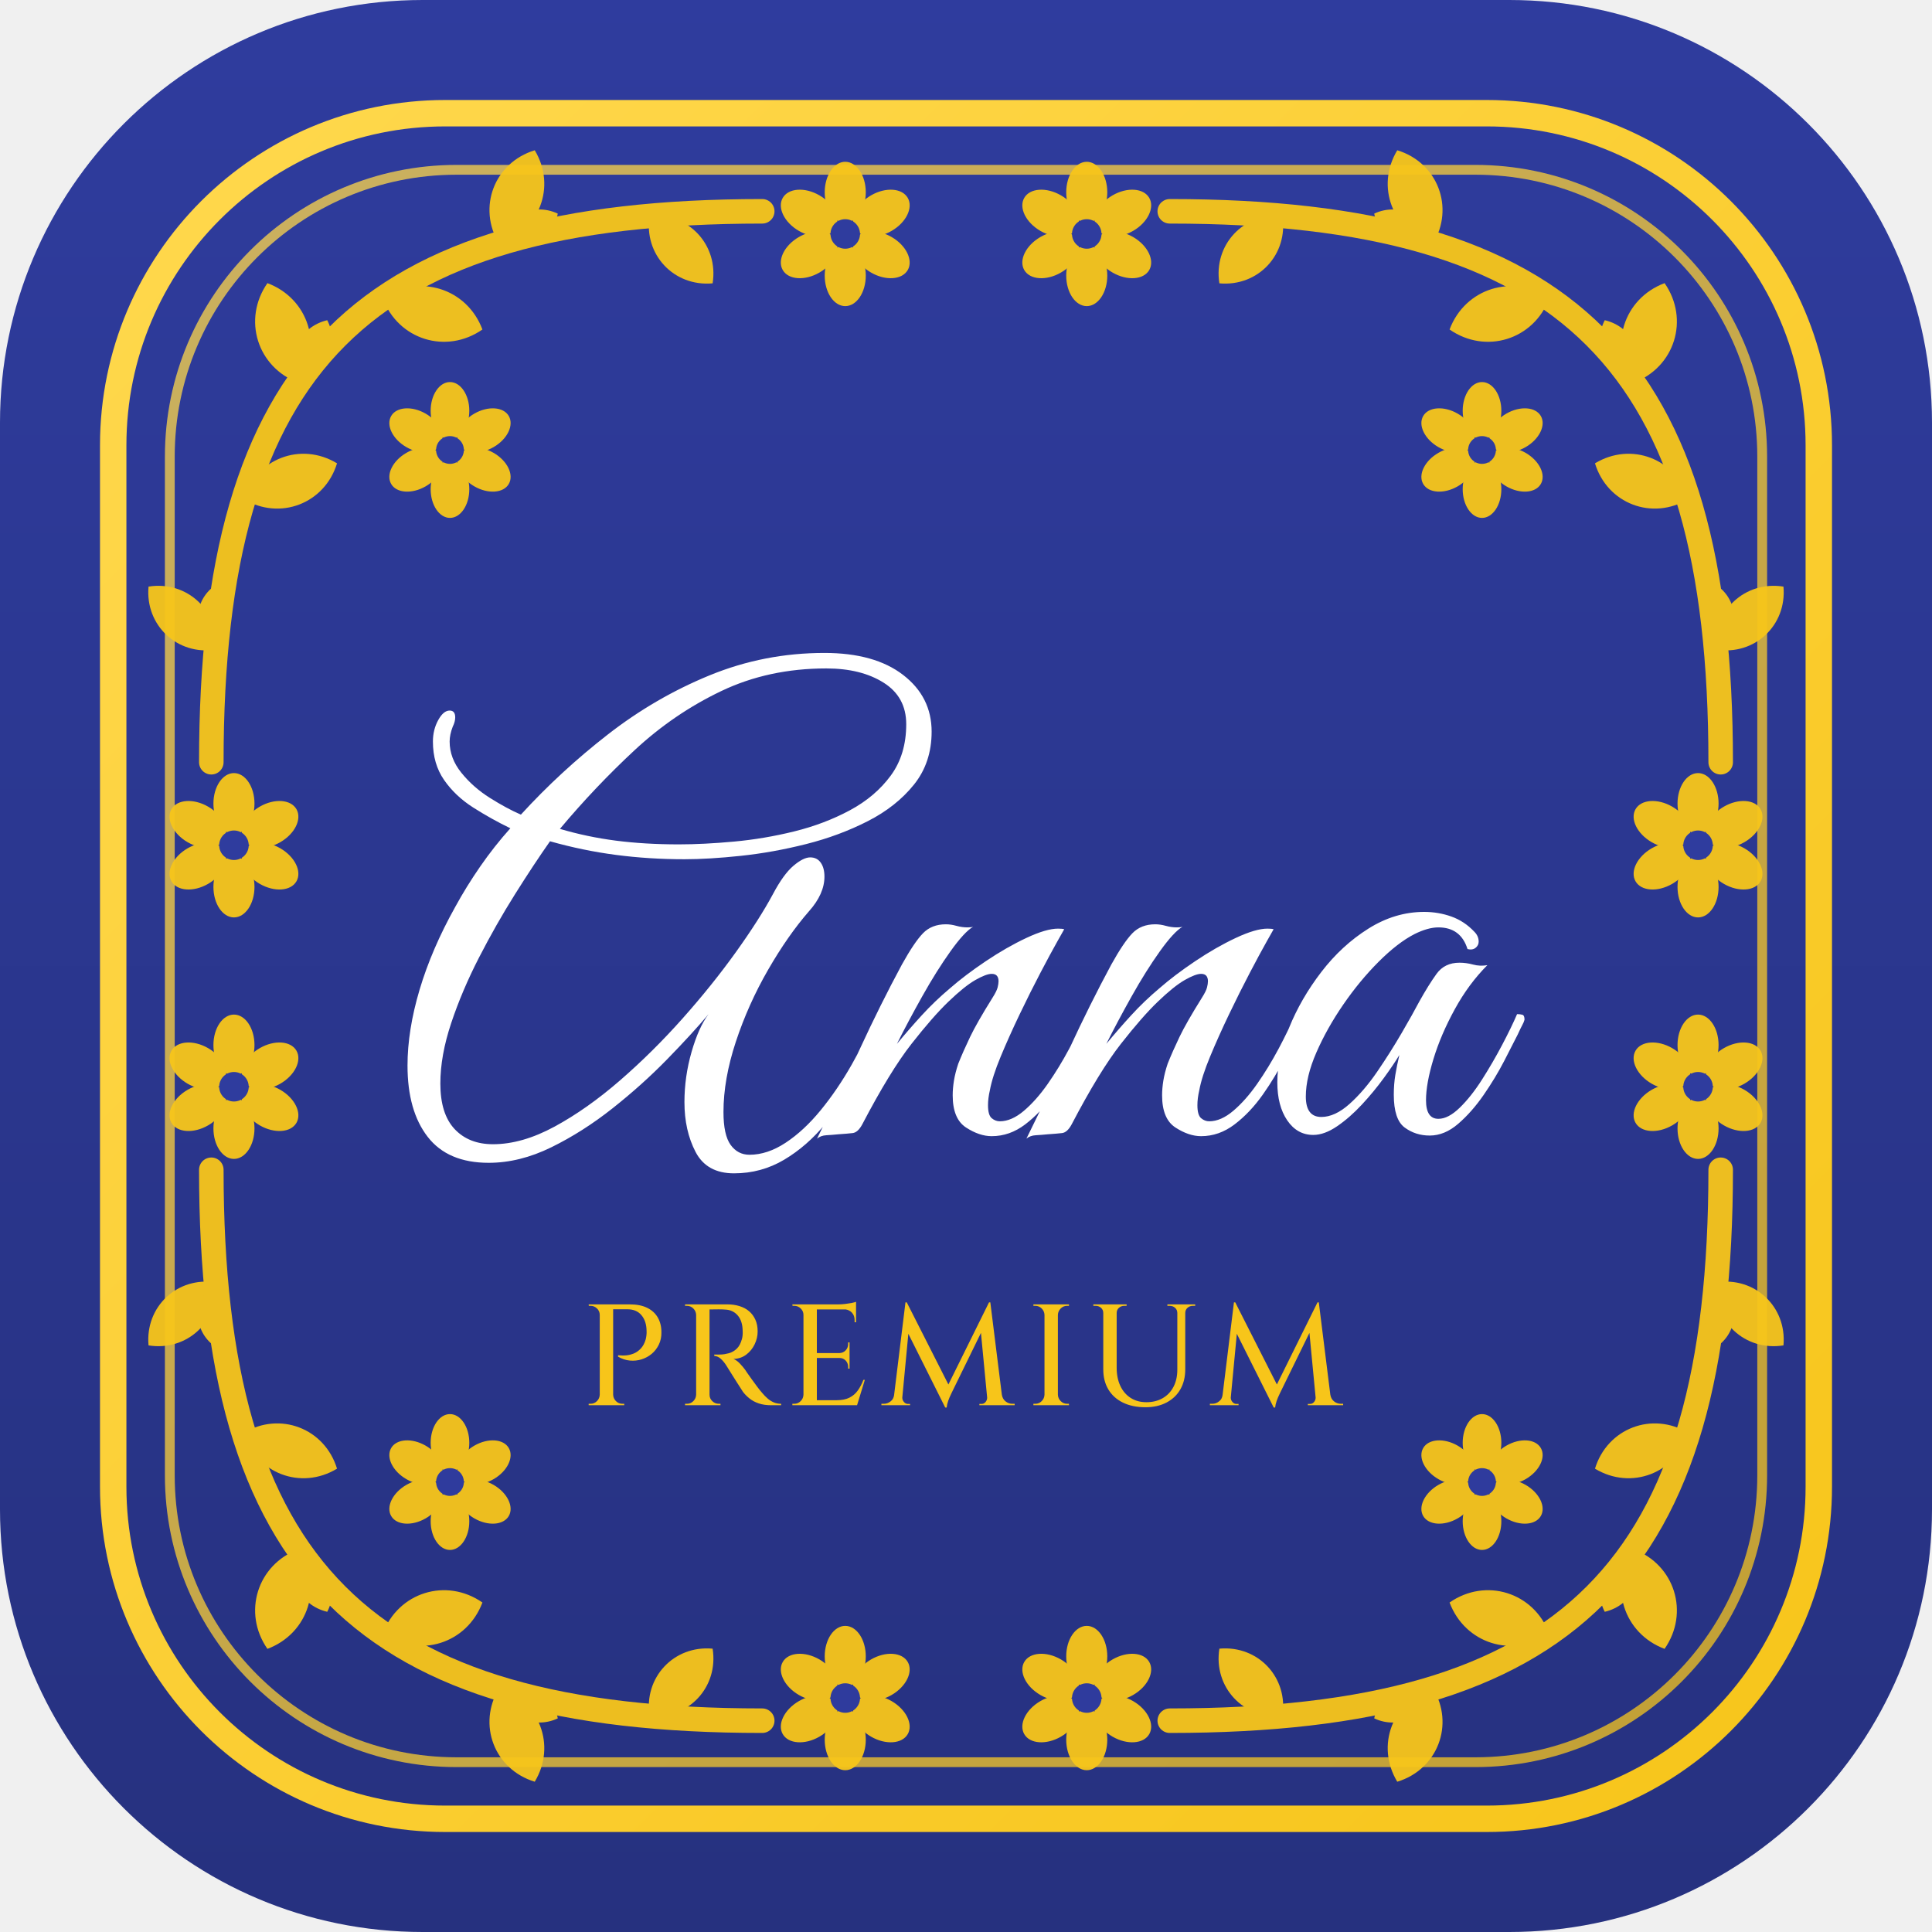
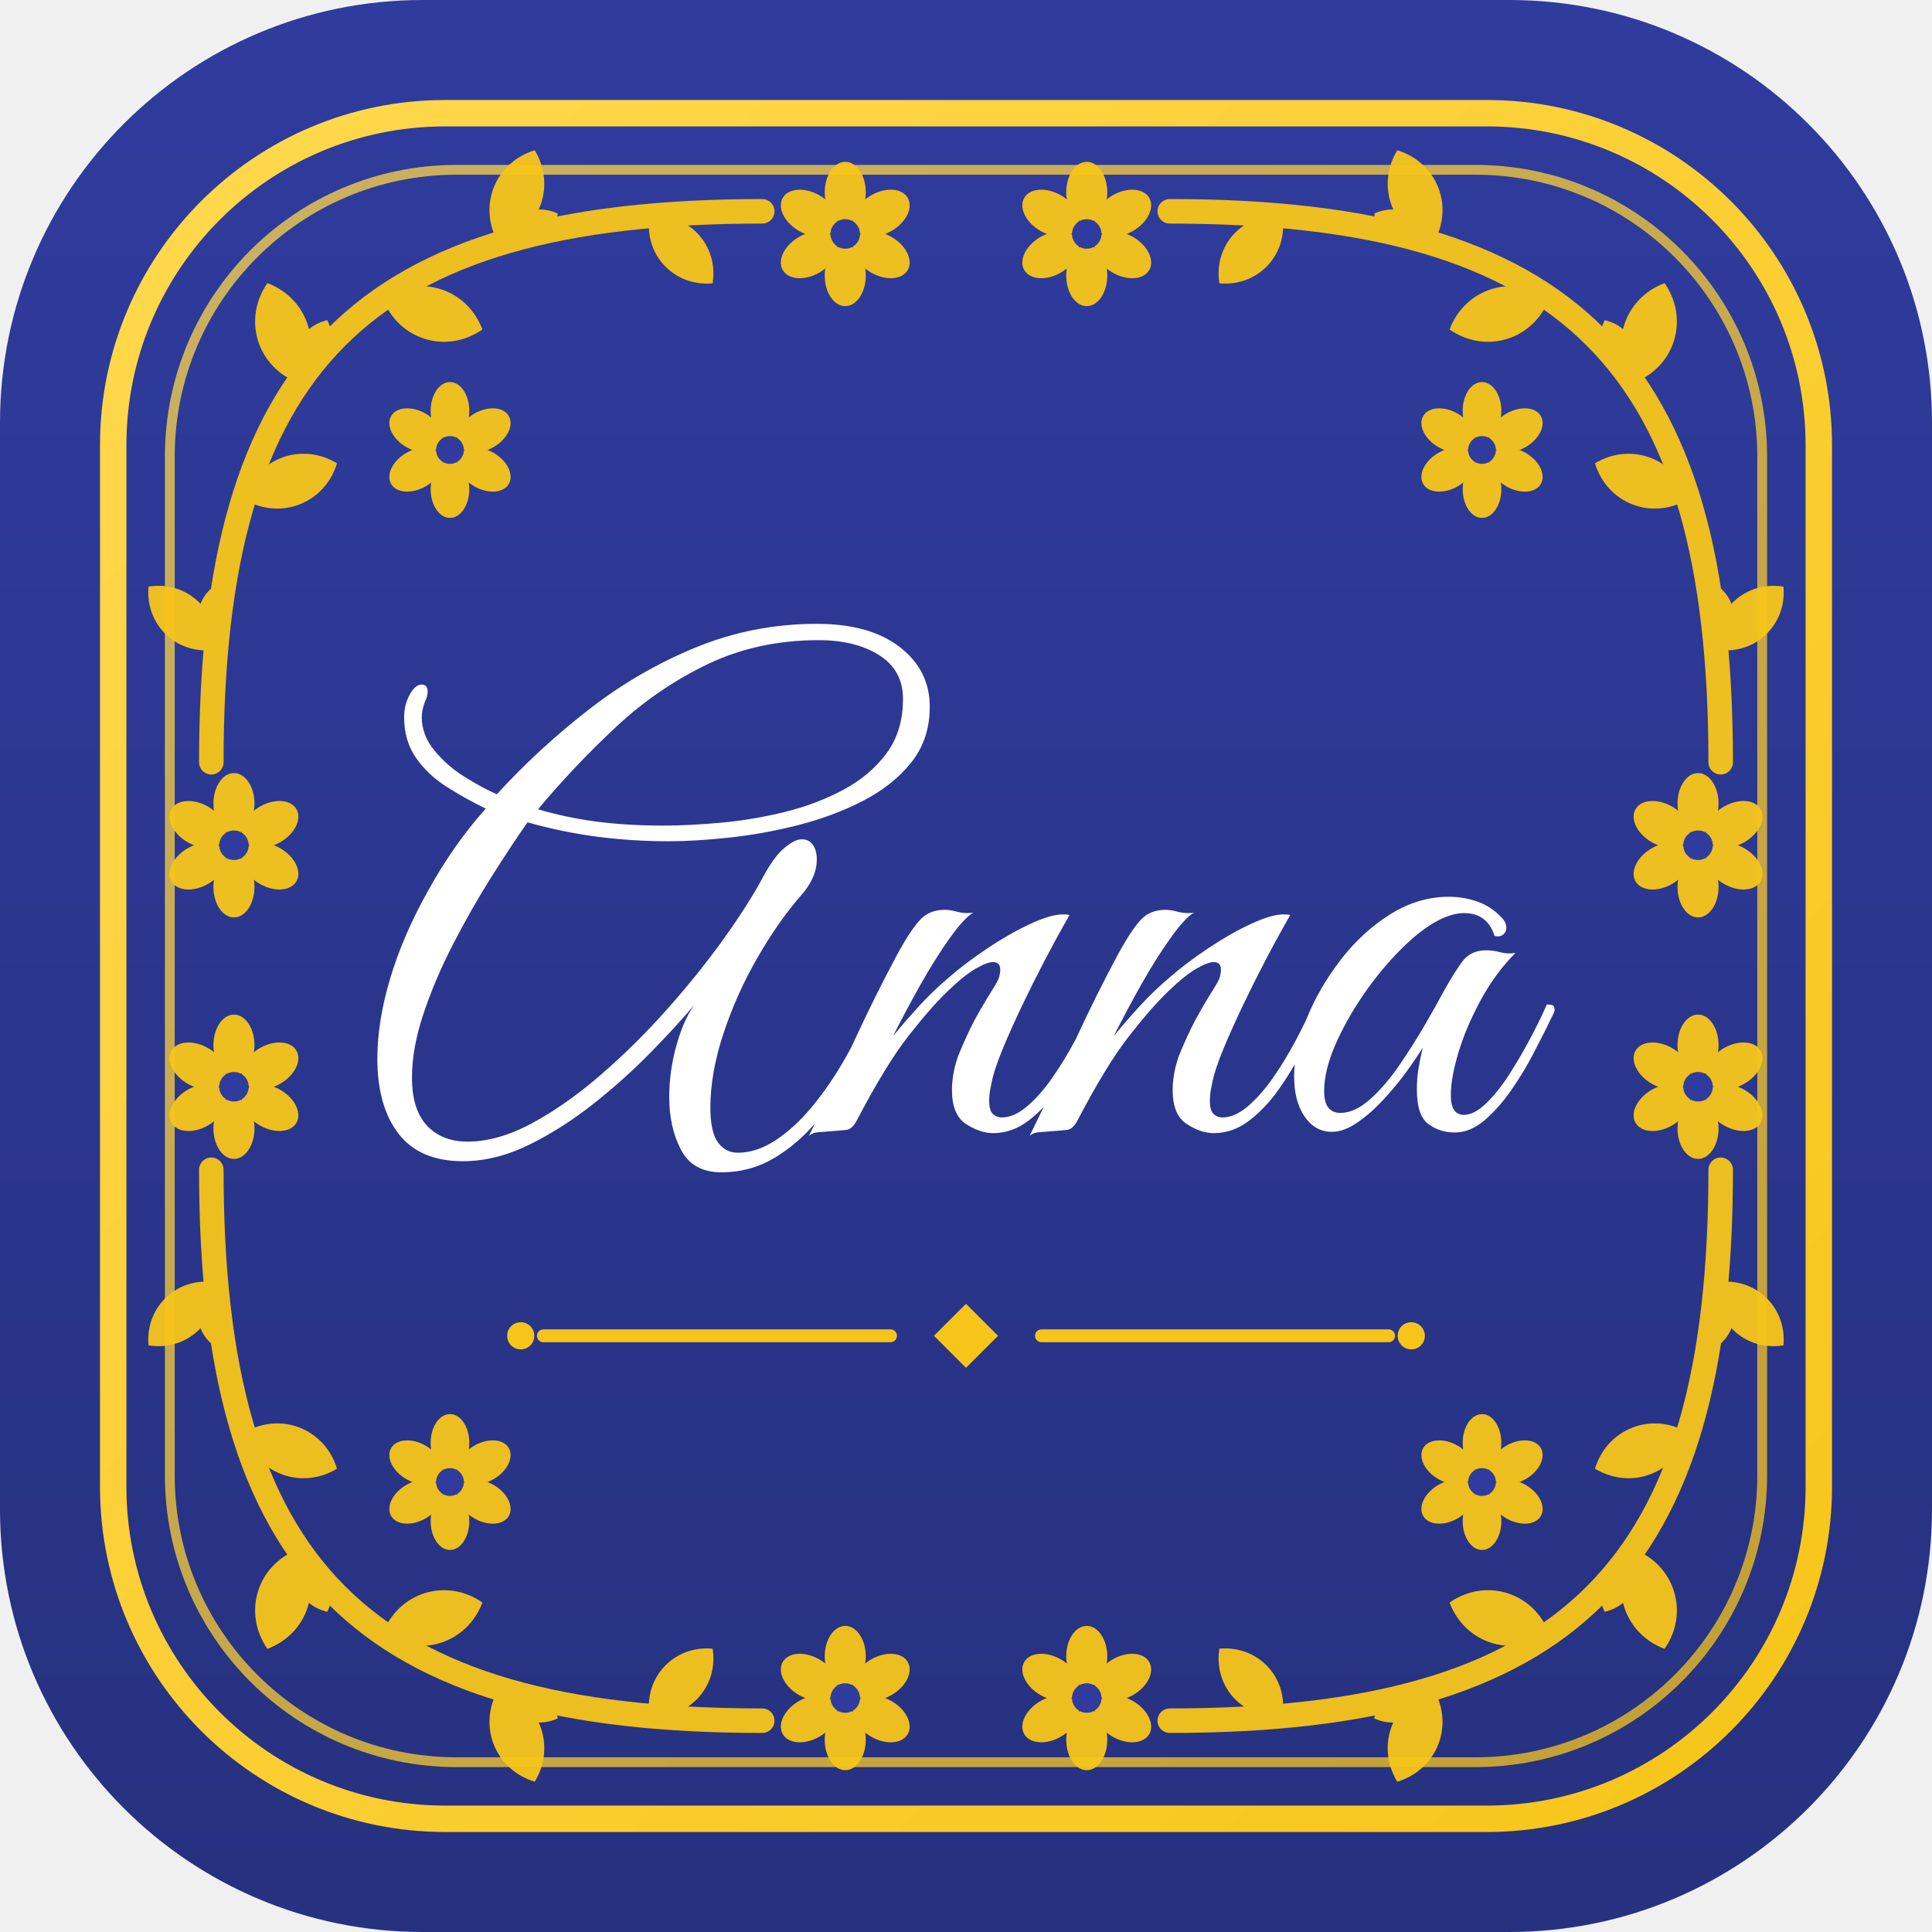
<svg xmlns="http://www.w3.org/2000/svg" viewBox="0 0 512 512" width="512" height="512">
  <defs>
    <linearGradient id="annaIcoBg" x1="0" y1="0" x2="0" y2="1">
      <stop offset="0" stop-color="#2F3C9E" />
      <stop offset="1" stop-color="#26317F" />
    </linearGradient>
    <linearGradient id="annaIcoGold" x1="0" y1="0" x2="1" y2="1">
      <stop offset="0" stop-color="#FFD84D" />
      <stop offset="1" stop-color="#F7C51A" />
    </linearGradient>
  </defs>
  <rect width="512" height="512" rx="112" fill="url(#annaIcoBg)" />
  <rect x="30" y="30" width="452" height="452" rx="88" fill="none" stroke="url(#annaIcoGold)" stroke-width="7" />
  <rect x="45" y="45" width="422" height="422" rx="76" fill="none" stroke="url(#annaIcoGold)" stroke-width="2.6" opacity="0.75" />
  <g opacity="0.95">
    <g transform="translate(52,52)">
      <path d="M4,150 C4,44 44,4 150,4" fill="none" stroke="#F7C51A" stroke-width="6.5" stroke-linecap="round" />
      <path d="M0,0 C7,-9 20,-9 27,0 C20,9 7,9 0,0 Z" fill="#F7C51A" transform="translate(5.226,120.154) rotate(-136.9277) scale(0.9056231)" />
      <path d="M0,0 C7,-9 20,-9 27,0 C20,9 7,9 0,0 Z" fill="#F7C51A" transform="translate(5.226,120.154) rotate(-94.92772) scale(0.5977112)" />
      <path d="M0,0 C7,-9 20,-9 27,0 C20,9 7,9 0,0 Z" fill="#F7C51A" transform="translate(12.56898,80.24782) rotate(-20.92478) scale(0.9812144)" />
      <path d="M0,0 C7,-9 20,-9 27,0 C20,9 7,9 0,0 Z" fill="#F7C51A" transform="translate(27.09429,49.44091) rotate(-107.2991) scale(1.024345)" />
      <path d="M0,0 C7,-9 20,-9 27,0 C20,9 7,9 0,0 Z" fill="#F7C51A" transform="translate(27.09429,49.44091) rotate(-65.29914) scale(0.6760677)" />
      <path d="M0,0 C7,-9 20,-9 27,0 C20,9 7,9 0,0 Z" fill="#F7C51A" transform="translate(49.44091,27.09429) rotate(17.29914) scale(1.024345)" />
      <path d="M0,0 C7,-9 20,-9 27,0 C20,9 7,9 0,0 Z" fill="#F7C51A" transform="translate(80.24782,12.56898) rotate(-69.07522) scale(0.9812144)" />
      <path d="M0,0 C7,-9 20,-9 27,0 C20,9 7,9 0,0 Z" fill="#F7C51A" transform="translate(80.24782,12.56898) rotate(-27.07522) scale(0.6476015)" />
      <path d="M0,0 C7,-9 20,-9 27,0 C20,9 7,9 0,0 Z" fill="#F7C51A" transform="translate(120.154,5.226) rotate(46.92772) scale(0.9056231)" />
      <g transform="translate(10,172) scale(0.85)">
        <ellipse cx="0" cy="-13" rx="6.4" ry="9.5" fill="#F7C51A" transform="rotate(0)" />
        <ellipse cx="0" cy="-13" rx="6.4" ry="9.5" fill="#F7C51A" transform="rotate(60)" />
        <ellipse cx="0" cy="-13" rx="6.4" ry="9.5" fill="#F7C51A" transform="rotate(120)" />
        <ellipse cx="0" cy="-13" rx="6.4" ry="9.5" fill="#F7C51A" transform="rotate(180)" />
        <ellipse cx="0" cy="-13" rx="6.4" ry="9.5" fill="#F7C51A" transform="rotate(240)" />
        <ellipse cx="0" cy="-13" rx="6.4" ry="9.5" fill="#F7C51A" transform="rotate(300)" />
        <circle r="4.6" fill="#2F3C9E" />
      </g>
      <g transform="translate(172,10) scale(0.85)">
        <ellipse cx="0" cy="-13" rx="6.4" ry="9.5" fill="#F7C51A" transform="rotate(0)" />
        <ellipse cx="0" cy="-13" rx="6.4" ry="9.5" fill="#F7C51A" transform="rotate(60)" />
        <ellipse cx="0" cy="-13" rx="6.4" ry="9.5" fill="#F7C51A" transform="rotate(120)" />
        <ellipse cx="0" cy="-13" rx="6.4" ry="9.5" fill="#F7C51A" transform="rotate(180)" />
        <ellipse cx="0" cy="-13" rx="6.4" ry="9.5" fill="#F7C51A" transform="rotate(240)" />
        <ellipse cx="0" cy="-13" rx="6.4" ry="9.5" fill="#F7C51A" transform="rotate(300)" />
        <circle r="4.6" fill="#2F3C9E" />
      </g>
      <g transform="translate(67.25,67.25) scale(0.8)">
        <ellipse cx="0" cy="-13" rx="6.4" ry="9.5" fill="#F7C51A" transform="rotate(0)" />
        <ellipse cx="0" cy="-13" rx="6.4" ry="9.5" fill="#F7C51A" transform="rotate(60)" />
        <ellipse cx="0" cy="-13" rx="6.4" ry="9.5" fill="#F7C51A" transform="rotate(120)" />
        <ellipse cx="0" cy="-13" rx="6.4" ry="9.5" fill="#F7C51A" transform="rotate(180)" />
        <ellipse cx="0" cy="-13" rx="6.4" ry="9.5" fill="#F7C51A" transform="rotate(240)" />
        <ellipse cx="0" cy="-13" rx="6.4" ry="9.5" fill="#F7C51A" transform="rotate(300)" />
        <circle r="4.6" fill="#2F3C9E" />
      </g>
    </g>
    <g transform="translate(460,52) scale(-1,1)">
      <path d="M4,150 C4,44 44,4 150,4" fill="none" stroke="#F7C51A" stroke-width="6.5" stroke-linecap="round" />
      <path d="M0,0 C7,-9 20,-9 27,0 C20,9 7,9 0,0 Z" fill="#F7C51A" transform="translate(5.226,120.154) rotate(-136.9277) scale(0.9056231)" />
      <path d="M0,0 C7,-9 20,-9 27,0 C20,9 7,9 0,0 Z" fill="#F7C51A" transform="translate(5.226,120.154) rotate(-94.92772) scale(0.5977112)" />
      <path d="M0,0 C7,-9 20,-9 27,0 C20,9 7,9 0,0 Z" fill="#F7C51A" transform="translate(12.56898,80.24782) rotate(-20.92478) scale(0.9812144)" />
      <path d="M0,0 C7,-9 20,-9 27,0 C20,9 7,9 0,0 Z" fill="#F7C51A" transform="translate(27.09429,49.44091) rotate(-107.2991) scale(1.024345)" />
      <path d="M0,0 C7,-9 20,-9 27,0 C20,9 7,9 0,0 Z" fill="#F7C51A" transform="translate(27.09429,49.44091) rotate(-65.29914) scale(0.6760677)" />
      <path d="M0,0 C7,-9 20,-9 27,0 C20,9 7,9 0,0 Z" fill="#F7C51A" transform="translate(49.44091,27.09429) rotate(17.29914) scale(1.024345)" />
      <path d="M0,0 C7,-9 20,-9 27,0 C20,9 7,9 0,0 Z" fill="#F7C51A" transform="translate(80.24782,12.56898) rotate(-69.07522) scale(0.9812144)" />
      <path d="M0,0 C7,-9 20,-9 27,0 C20,9 7,9 0,0 Z" fill="#F7C51A" transform="translate(80.24782,12.56898) rotate(-27.07522) scale(0.6476015)" />
      <path d="M0,0 C7,-9 20,-9 27,0 C20,9 7,9 0,0 Z" fill="#F7C51A" transform="translate(120.154,5.226) rotate(46.92772) scale(0.9056231)" />
      <g transform="translate(10,172) scale(0.85)">
        <ellipse cx="0" cy="-13" rx="6.4" ry="9.5" fill="#F7C51A" transform="rotate(0)" />
        <ellipse cx="0" cy="-13" rx="6.4" ry="9.5" fill="#F7C51A" transform="rotate(60)" />
        <ellipse cx="0" cy="-13" rx="6.4" ry="9.5" fill="#F7C51A" transform="rotate(120)" />
        <ellipse cx="0" cy="-13" rx="6.4" ry="9.5" fill="#F7C51A" transform="rotate(180)" />
        <ellipse cx="0" cy="-13" rx="6.4" ry="9.5" fill="#F7C51A" transform="rotate(240)" />
        <ellipse cx="0" cy="-13" rx="6.4" ry="9.5" fill="#F7C51A" transform="rotate(300)" />
        <circle r="4.6" fill="#2F3C9E" />
      </g>
      <g transform="translate(172,10) scale(0.85)">
        <ellipse cx="0" cy="-13" rx="6.4" ry="9.5" fill="#F7C51A" transform="rotate(0)" />
        <ellipse cx="0" cy="-13" rx="6.4" ry="9.5" fill="#F7C51A" transform="rotate(60)" />
        <ellipse cx="0" cy="-13" rx="6.4" ry="9.5" fill="#F7C51A" transform="rotate(120)" />
        <ellipse cx="0" cy="-13" rx="6.4" ry="9.5" fill="#F7C51A" transform="rotate(180)" />
        <ellipse cx="0" cy="-13" rx="6.4" ry="9.5" fill="#F7C51A" transform="rotate(240)" />
        <ellipse cx="0" cy="-13" rx="6.4" ry="9.5" fill="#F7C51A" transform="rotate(300)" />
        <circle r="4.6" fill="#2F3C9E" />
      </g>
      <g transform="translate(67.25,67.25) scale(0.8)">
        <ellipse cx="0" cy="-13" rx="6.4" ry="9.5" fill="#F7C51A" transform="rotate(0)" />
        <ellipse cx="0" cy="-13" rx="6.4" ry="9.5" fill="#F7C51A" transform="rotate(60)" />
        <ellipse cx="0" cy="-13" rx="6.4" ry="9.5" fill="#F7C51A" transform="rotate(120)" />
        <ellipse cx="0" cy="-13" rx="6.4" ry="9.5" fill="#F7C51A" transform="rotate(180)" />
        <ellipse cx="0" cy="-13" rx="6.4" ry="9.5" fill="#F7C51A" transform="rotate(240)" />
        <ellipse cx="0" cy="-13" rx="6.4" ry="9.5" fill="#F7C51A" transform="rotate(300)" />
        <circle r="4.6" fill="#2F3C9E" />
      </g>
    </g>
    <g transform="translate(52,460) scale(1,-1)">
      <path d="M4,150 C4,44 44,4 150,4" fill="none" stroke="#F7C51A" stroke-width="6.5" stroke-linecap="round" />
      <path d="M0,0 C7,-9 20,-9 27,0 C20,9 7,9 0,0 Z" fill="#F7C51A" transform="translate(5.226,120.154) rotate(-136.9277) scale(0.9056231)" />
      <path d="M0,0 C7,-9 20,-9 27,0 C20,9 7,9 0,0 Z" fill="#F7C51A" transform="translate(5.226,120.154) rotate(-94.92772) scale(0.5977112)" />
      <path d="M0,0 C7,-9 20,-9 27,0 C20,9 7,9 0,0 Z" fill="#F7C51A" transform="translate(12.56898,80.24782) rotate(-20.92478) scale(0.9812144)" />
      <path d="M0,0 C7,-9 20,-9 27,0 C20,9 7,9 0,0 Z" fill="#F7C51A" transform="translate(27.09429,49.44091) rotate(-107.2991) scale(1.024345)" />
      <path d="M0,0 C7,-9 20,-9 27,0 C20,9 7,9 0,0 Z" fill="#F7C51A" transform="translate(27.09429,49.44091) rotate(-65.29914) scale(0.6760677)" />
      <path d="M0,0 C7,-9 20,-9 27,0 C20,9 7,9 0,0 Z" fill="#F7C51A" transform="translate(49.44091,27.09429) rotate(17.29914) scale(1.024345)" />
      <path d="M0,0 C7,-9 20,-9 27,0 C20,9 7,9 0,0 Z" fill="#F7C51A" transform="translate(80.24782,12.56898) rotate(-69.07522) scale(0.9812144)" />
      <path d="M0,0 C7,-9 20,-9 27,0 C20,9 7,9 0,0 Z" fill="#F7C51A" transform="translate(80.24782,12.56898) rotate(-27.07522) scale(0.6476015)" />
      <path d="M0,0 C7,-9 20,-9 27,0 C20,9 7,9 0,0 Z" fill="#F7C51A" transform="translate(120.154,5.226) rotate(46.92772) scale(0.9056231)" />
      <g transform="translate(10,172) scale(0.85)">
        <ellipse cx="0" cy="-13" rx="6.4" ry="9.5" fill="#F7C51A" transform="rotate(0)" />
        <ellipse cx="0" cy="-13" rx="6.4" ry="9.5" fill="#F7C51A" transform="rotate(60)" />
        <ellipse cx="0" cy="-13" rx="6.4" ry="9.5" fill="#F7C51A" transform="rotate(120)" />
        <ellipse cx="0" cy="-13" rx="6.4" ry="9.5" fill="#F7C51A" transform="rotate(180)" />
        <ellipse cx="0" cy="-13" rx="6.4" ry="9.5" fill="#F7C51A" transform="rotate(240)" />
        <ellipse cx="0" cy="-13" rx="6.4" ry="9.5" fill="#F7C51A" transform="rotate(300)" />
        <circle r="4.6" fill="#2F3C9E" />
      </g>
      <g transform="translate(172,10) scale(0.85)">
        <ellipse cx="0" cy="-13" rx="6.4" ry="9.5" fill="#F7C51A" transform="rotate(0)" />
        <ellipse cx="0" cy="-13" rx="6.4" ry="9.5" fill="#F7C51A" transform="rotate(60)" />
        <ellipse cx="0" cy="-13" rx="6.4" ry="9.5" fill="#F7C51A" transform="rotate(120)" />
        <ellipse cx="0" cy="-13" rx="6.4" ry="9.5" fill="#F7C51A" transform="rotate(180)" />
        <ellipse cx="0" cy="-13" rx="6.4" ry="9.5" fill="#F7C51A" transform="rotate(240)" />
        <ellipse cx="0" cy="-13" rx="6.4" ry="9.5" fill="#F7C51A" transform="rotate(300)" />
        <circle r="4.6" fill="#2F3C9E" />
      </g>
      <g transform="translate(67.25,67.25) scale(0.8)">
        <ellipse cx="0" cy="-13" rx="6.4" ry="9.5" fill="#F7C51A" transform="rotate(0)" />
        <ellipse cx="0" cy="-13" rx="6.4" ry="9.5" fill="#F7C51A" transform="rotate(60)" />
        <ellipse cx="0" cy="-13" rx="6.4" ry="9.5" fill="#F7C51A" transform="rotate(120)" />
        <ellipse cx="0" cy="-13" rx="6.4" ry="9.5" fill="#F7C51A" transform="rotate(180)" />
        <ellipse cx="0" cy="-13" rx="6.4" ry="9.5" fill="#F7C51A" transform="rotate(240)" />
        <ellipse cx="0" cy="-13" rx="6.4" ry="9.5" fill="#F7C51A" transform="rotate(300)" />
        <circle r="4.6" fill="#2F3C9E" />
      </g>
    </g>
    <g transform="translate(460,460) scale(-1,-1)">
      <path d="M4,150 C4,44 44,4 150,4" fill="none" stroke="#F7C51A" stroke-width="6.5" stroke-linecap="round" />
      <path d="M0,0 C7,-9 20,-9 27,0 C20,9 7,9 0,0 Z" fill="#F7C51A" transform="translate(5.226,120.154) rotate(-136.9277) scale(0.9056231)" />
      <path d="M0,0 C7,-9 20,-9 27,0 C20,9 7,9 0,0 Z" fill="#F7C51A" transform="translate(5.226,120.154) rotate(-94.92772) scale(0.5977112)" />
      <path d="M0,0 C7,-9 20,-9 27,0 C20,9 7,9 0,0 Z" fill="#F7C51A" transform="translate(12.56898,80.24782) rotate(-20.92478) scale(0.9812144)" />
      <path d="M0,0 C7,-9 20,-9 27,0 C20,9 7,9 0,0 Z" fill="#F7C51A" transform="translate(27.09429,49.44091) rotate(-107.2991) scale(1.024345)" />
      <path d="M0,0 C7,-9 20,-9 27,0 C20,9 7,9 0,0 Z" fill="#F7C51A" transform="translate(27.09429,49.44091) rotate(-65.29914) scale(0.6760677)" />
      <path d="M0,0 C7,-9 20,-9 27,0 C20,9 7,9 0,0 Z" fill="#F7C51A" transform="translate(49.44091,27.09429) rotate(17.29914) scale(1.024345)" />
      <path d="M0,0 C7,-9 20,-9 27,0 C20,9 7,9 0,0 Z" fill="#F7C51A" transform="translate(80.24782,12.56898) rotate(-69.07522) scale(0.9812144)" />
      <path d="M0,0 C7,-9 20,-9 27,0 C20,9 7,9 0,0 Z" fill="#F7C51A" transform="translate(80.24782,12.56898) rotate(-27.07522) scale(0.6476015)" />
      <path d="M0,0 C7,-9 20,-9 27,0 C20,9 7,9 0,0 Z" fill="#F7C51A" transform="translate(120.154,5.226) rotate(46.92772) scale(0.9056231)" />
      <g transform="translate(10,172) scale(0.85)">
        <ellipse cx="0" cy="-13" rx="6.4" ry="9.5" fill="#F7C51A" transform="rotate(0)" />
        <ellipse cx="0" cy="-13" rx="6.4" ry="9.5" fill="#F7C51A" transform="rotate(60)" />
        <ellipse cx="0" cy="-13" rx="6.4" ry="9.5" fill="#F7C51A" transform="rotate(120)" />
        <ellipse cx="0" cy="-13" rx="6.4" ry="9.5" fill="#F7C51A" transform="rotate(180)" />
        <ellipse cx="0" cy="-13" rx="6.4" ry="9.5" fill="#F7C51A" transform="rotate(240)" />
        <ellipse cx="0" cy="-13" rx="6.4" ry="9.5" fill="#F7C51A" transform="rotate(300)" />
        <circle r="4.6" fill="#2F3C9E" />
      </g>
      <g transform="translate(172,10) scale(0.85)">
        <ellipse cx="0" cy="-13" rx="6.4" ry="9.5" fill="#F7C51A" transform="rotate(0)" />
        <ellipse cx="0" cy="-13" rx="6.4" ry="9.5" fill="#F7C51A" transform="rotate(60)" />
        <ellipse cx="0" cy="-13" rx="6.4" ry="9.5" fill="#F7C51A" transform="rotate(120)" />
        <ellipse cx="0" cy="-13" rx="6.4" ry="9.5" fill="#F7C51A" transform="rotate(180)" />
        <ellipse cx="0" cy="-13" rx="6.4" ry="9.5" fill="#F7C51A" transform="rotate(240)" />
        <ellipse cx="0" cy="-13" rx="6.4" ry="9.5" fill="#F7C51A" transform="rotate(300)" />
        <circle r="4.6" fill="#2F3C9E" />
      </g>
      <g transform="translate(67.25,67.25) scale(0.8)">
        <ellipse cx="0" cy="-13" rx="6.4" ry="9.5" fill="#F7C51A" transform="rotate(0)" />
        <ellipse cx="0" cy="-13" rx="6.4" ry="9.5" fill="#F7C51A" transform="rotate(60)" />
        <ellipse cx="0" cy="-13" rx="6.4" ry="9.5" fill="#F7C51A" transform="rotate(120)" />
        <ellipse cx="0" cy="-13" rx="6.4" ry="9.5" fill="#F7C51A" transform="rotate(180)" />
        <ellipse cx="0" cy="-13" rx="6.4" ry="9.5" fill="#F7C51A" transform="rotate(240)" />
        <ellipse cx="0" cy="-13" rx="6.4" ry="9.5" fill="#F7C51A" transform="rotate(300)" />
        <circle r="4.6" fill="#2F3C9E" />
      </g>
    </g>
  </g>
-   <g transform="translate(105.04,300.44) scale(0.8209)">
+   <g transform="translate(96.89,299.60) scale(0.8652)">
    <path d="M109 12.80Q100.20 12.80 96.60 5.90Q93-1 93-10.20Q93-18.40 95.30-26.40Q97.60-34.40 100.80-38.60Q95.40-32.20 87.40-24Q79.40-15.80 69.80-8.20Q60.20-0.60 50 4.40Q39.80 9.40 29.80 9.40Q16.60 9.40 10.10 1Q3.60-7.40 3.60-22Q3.60-33.40 7.50-46.50Q11.40-59.60 19-73.20Q22.60-79.80 27.10-86.30Q31.60-92.80 36.80-98.60Q30.60-101.60 24.80-105.30Q19-109 15.40-114.20Q11.80-119.40 11.80-126.60Q11.80-130.40 13.50-133.50Q15.20-136.60 17.20-136.60Q19-136.60 19-134.40Q19-133 18.20-131.40Q17.20-128.80 17.20-126.60Q17.20-121.20 21-116.50Q24.80-111.80 30.20-108.40Q35.60-105 40.20-103Q53-117 68.30-128.90Q83.60-140.80 101.20-148Q118.80-155.20 138.20-155.20Q154.40-155.20 163.60-148.10Q172.80-141 172.80-129.80Q172.80-119.80 167.10-112.70Q161.40-105.60 152.20-100.90Q143-96.20 132.30-93.50Q121.60-90.80 111.20-89.70Q100.80-88.60 93-88.60Q81.60-88.60 70.90-90Q60.20-91.40 49.60-94.40Q44.40-87 38.30-77.30Q32.20-67.60 26.70-56.90Q21.20-46.20 17.70-35.70Q14.20-25.20 14.20-16.20Q14.20-6.40 18.80-1.50Q23.40 3.40 31.20 3.40Q40.60 3.40 51.10-2.30Q61.60-8 72.20-17.20Q82.80-26.40 92.40-37.20Q102-48 109.60-58.60Q117.20-69.20 121.60-77.40Q125-83.80 128.20-86.50Q131.40-89.20 133.60-89.20Q135.80-89.20 137-87.50Q138.20-85.80 138.20-83Q138.20-77.40 133.20-71.80Q126.40-64 120-52.90Q113.60-41.80 109.60-29.70Q105.60-17.60 105.60-7Q105.60 0.40 107.90 3.60Q110.20 6.80 114 6.80Q119.80 6.80 125.70 2.90Q131.60-1 137-7.60Q142.40-14.20 147-22.30Q151.60-30.40 155-38.60Q156-38.60 156.70-38.40Q157.40-38.20 157.40-36.80Q154-28.20 149.30-19.40Q144.60-10.60 138.60-3.30Q132.60 4 125.20 8.40Q117.80 12.80 109 12.80M91.20-93.40Q99.20-93.40 109-94.30Q118.80-95.20 128.50-97.60Q138.20-100 146.40-104.40Q154.60-108.80 159.60-115.60Q164.60-122.40 164.60-132.20Q164.60-141 157.30-145.60Q150-150.20 138.80-150.20Q120.20-150.20 104.90-142.90Q89.60-135.60 76.90-123.80Q64.20-112 52.80-98.40Q61.60-95.80 70.90-94.60Q80.20-93.40 91.20-93.40 M135.80 1.60Q143-13 149.60-27.30Q156.20-41.60 163.20-54.60Q167.20-61.80 170-64.70Q172.80-67.60 177.40-67.60Q179-67.60 180.80-67.10Q182.60-66.60 184.40-66.60Q185.60-66.60 186.20-66.80Q183.40-65.20 178.90-58.90Q174.40-52.60 169.80-44.40Q165.20-36.20 161.60-29Q165.40-33.60 169.60-38.20Q173.80-42.80 178.80-47Q183.60-51.20 190.30-55.70Q197-60.20 203.40-63.20Q209.80-66.20 213.60-66.20Q215-66.20 215.60-66Q215.60-66 213.40-62.10Q211.20-58.20 207.90-51.90Q204.60-45.60 201.20-38.50Q197.80-31.40 195.10-24.90Q192.40-18.40 191.60-14Q191-11.40 191-9.20Q191-6 192.20-5Q193.40-4 194.80-4Q198.60-4 202.60-7.40Q206.60-10.80 210.30-16.10Q214-21.40 217.20-27.40Q220.40-33.40 222.60-38.60Q225-38.60 225-36.80Q222.80-31.40 219.50-24.90Q216.20-18.40 212.10-12.60Q208-6.80 203-3Q198 0.80 192.20 0.80Q188.20 0.80 183.90-2Q179.60-4.80 179.60-12.40Q179.60-14.60 180-17.10Q180.40-19.60 181.40-22.60Q183-26.60 185.20-31.20Q187.40-35.80 192.40-43.80Q193.80-46 194.10-47.20Q194.40-48.40 194.40-49.20Q194.40-51.60 192.20-51.60Q190.40-51.60 186.90-49.60Q183.40-47.60 178.20-42.60Q173.20-37.80 166.30-29Q159.40-20.20 150.40-3Q149-0.40 147.30-0.20Q145.60 0 142.60 0.20Q140.60 0.40 138.80 0.50Q137 0.60 135.80 1.60 M203.40 1.60Q210.60-13 217.20-27.30Q223.80-41.60 230.80-54.60Q234.80-61.80 237.60-64.70Q240.40-67.60 245-67.60Q246.60-67.60 248.40-67.10Q250.20-66.60 252-66.60Q253.20-66.60 253.80-66.80Q251-65.20 246.50-58.90Q242-52.60 237.40-44.40Q232.80-36.20 229.20-29Q233-33.60 237.20-38.20Q241.40-42.80 246.40-47Q251.20-51.20 257.90-55.70Q264.60-60.20 271-63.20Q277.40-66.20 281.20-66.20Q282.60-66.20 283.20-66Q283.20-66 281-62.10Q278.80-58.20 275.50-51.90Q272.20-45.60 268.80-38.50Q265.40-31.40 262.70-24.90Q260-18.40 259.20-14Q258.60-11.40 258.60-9.20Q258.60-6 259.80-5Q261-4 262.40-4Q266.20-4 270.20-7.40Q274.20-10.80 277.90-16.10Q281.60-21.40 284.80-27.40Q288-33.40 290.20-38.60Q292.60-38.60 292.60-36.80Q290.40-31.40 287.10-24.90Q283.80-18.40 279.70-12.60Q275.60-6.80 270.60-3Q265.60 0.80 259.80 0.80Q255.80 0.80 251.50-2Q247.20-4.80 247.20-12.40Q247.20-14.60 247.60-17.10Q248-19.60 249-22.60Q250.60-26.60 252.80-31.20Q255-35.80 260-43.80Q261.40-46 261.70-47.20Q262-48.40 262-49.20Q262-51.60 259.80-51.60Q258-51.60 254.50-49.60Q251-47.60 245.80-42.60Q240.80-37.80 233.90-29Q227-20.20 218-3Q216.60-0.40 214.90-0.20Q213.20 0 210.20 0.20Q208.20 0.40 206.40 0.50Q204.60 0.60 203.40 1.60 M333.60 0.60Q329 0.60 325.50-2Q322-4.60 322-12.60Q322-16 322.50-19Q323-22 323.80-25.40Q322-22.40 318.80-18Q315.60-13.60 311.70-9.40Q307.80-5.20 303.70-2.40Q299.60 0.40 296 0.40Q290.80 0.40 287.60-4.30Q284.40-9 284.40-16.60Q284.40-24.80 288.20-34.20Q292-43.60 298.60-52.20Q305.20-60.80 313.80-66.20Q322.40-71.60 331.80-71.60Q336.40-71.60 340.60-70.10Q344.80-68.60 348-65.20Q349.40-63.80 349.40-62Q349.40-60.80 348.40-60Q347.40-59.20 345.80-59.60Q343.60-66.60 336.40-66.60Q333-66.60 328.60-64.40Q323.20-61.60 317.10-55.50Q311-49.40 305.70-41.70Q300.40-34 297-26.20Q293.60-18.40 293.60-12Q293.60-5.40 298.60-5.40Q303-5.40 307.70-9.60Q312.40-13.80 316.70-20.10Q321-26.40 324.60-32.60Q328.20-38.80 330.20-42.60Q333.20-48 335.80-51.60Q338.40-55.20 343.20-55.20Q345.40-55.20 347.60-54.60Q349.80-54 352.20-54.40Q346.20-48.40 341.70-40.20Q337.20-32 334.80-24.10Q332.40-16.20 332.40-10.80Q332.40-4.80 336.40-4.80Q339.60-4.80 343.30-8.40Q347-12 350.50-17.50Q354-23 357-28.70Q360-34.40 361.80-38.60Q362.80-38.60 363.50-38.40Q364.20-38.20 364.20-36.80Q364-36 363.50-35.10Q363-34.20 362-32Q360.40-28.80 357.60-23.40Q354.80-18 351-12.50Q347.20-7 342.80-3.20Q338.40 0.60 333.60 0.60" fill="#FFFFFF" />
  </g>
-   <g transform="translate(153.90,372.40) scale(0.1909)">
-     <path d="M26.40-14.60L26.40-125.40Q26.40-130.60 22.60-134.30Q18.80-138 13.60-138L11.20-138L11-140L68-140Q82.40-140 92.10-135.30Q101.80-130.60 106.90-121.90Q112-113.20 112-101.40Q112.20-92 108.50-84.30Q104.80-76.60 98.60-71.40Q92.40-66.20 84.50-63.70Q76.60-61.20 68.20-62Q59.80-62.80 51.80-67.40L51.80-69.40L55-69.20Q58-68.80 62.90-69.20Q67.80-69.60 73.10-71.60Q78.40-73.60 83.10-78.40Q87.80-83.20 90.20-91.40Q90.80-93.80 91.20-97.10Q91.60-100.40 91.40-103.40Q91.20-116.80 84.30-125Q77.40-133.20 64.80-133.20L45-133.20L45-14.60Q45.20-9.40 48.90-5.70Q52.60-2 57.80-2L60.40-2L60.40 0L11 0L11-2L13.60-2Q18.80-2 22.50-5.70Q26.20-9.40 26.40-14.60 M160.20-14.60L160.20-125.40Q160-130.60 156.30-134.30Q152.60-138 147.40-138L144.80-138L144.80-140L203.60-140Q212.60-140 220.40-137.60Q228.20-135.20 233.70-130.50Q239.20-125.80 242.40-118.80Q245.60-111.80 245.60-102.40Q245.60-93.20 241.40-84.50Q237.20-75.80 229.70-70.20Q222.20-64.60 212-64.20Q216.40-62.60 220.80-58Q225.20-53.40 228.40-49Q228.40-48.80 230.90-45.20Q233.40-41.60 237.20-36.30Q241-31 244.90-25.80Q248.80-20.60 251.80-17.20Q255.80-12.40 259.70-9.10Q263.60-5.80 268.10-3.90Q272.60-2 278.20-2L278.20 0L264.20 0Q254.60 0 247.20-2.50Q239.80-5 234.40-9.30Q229-13.60 225.20-18.60Q224.40-20 221.90-23.80Q219.40-27.60 216.30-32.50Q213.20-37.40 210.20-42.20Q207.20-47 205-50.50Q202.80-54 202.20-55Q198.80-60.40 194.60-64.30Q190.40-68.20 185.40-68.40L185.40-70.40Q185.60-70.40 188.30-70.30Q191-70.20 194.60-70.40Q199.80-70.60 205.70-72.20Q211.60-73.80 216.50-78.40Q221.40-83 223.80-92Q224.40-94 224.70-97Q225-100 224.80-103.20Q224.60-117 217.90-124.70Q211.20-132.40 200.40-132.80Q195.80-133.20 190.80-133.10Q185.80-133 182.20-133L178.80-133L178.80-14.60Q178.80-9.40 182.60-5.70Q186.40-2 191.60-2L194-2L194 0L144.80 0L144.80-2L147.40-2Q152.60-2 156.30-5.70Q160-9.40 160.20-14.60 M392.40-35.20L394.40-35.20L383.60 0L293.80 0L293.80-2L296.40-2Q301.60-2 305.30-5.70Q309-9.40 309.20-14.60L309.20-125.40Q309.20-130.60 305.40-134.30Q301.60-138 296.40-138L294-138L293.80-140L357.80-140Q362.20-140 367.10-140.60Q372-141.20 376.20-142Q380.40-142.80 382.20-143.60L382.20-115.20L380.20-115.20L380.20-118.40Q380.20-124.60 376.20-128.80Q372.80-132.20 367.80-133L327.80-133L327.80-72.40L359.20-72.40Q364.40-72.60 367.80-76.20Q371.20-79.80 371.20-84.80L371.20-87.20L373.20-87.20L373.20-50.80L371.20-50.80L371.20-53.40Q371.20-58.40 367.80-62Q364.40-65.60 359.20-65.60L327.80-65.60L327.80-7L355.60-7Q366-7 373-10.50Q380-14 384.60-20.40Q389.20-26.80 392.40-35.20 M510.40-28.80L566.80-142.80L568.60-142.80L584.60-14.60Q585.60-8.60 589.80-5.30Q594-2 599.20-2L602.40-2L602.40 0L553.40 0L553.40-1.80L556.40-1.80Q559.80-1.80 562-4.50Q564.20-7.20 564.20-10.40L564.20-10.60L555.60-100.40L515.20-17.80L513.60-14.40Q511.80-10.80 510.10-6Q508.40-1.20 508 3.20L506 3.20L454.80-99.20L446.40-10.60L446.40-10.40Q446.40-7.20 448.70-4.50Q451-1.80 454.20-1.80L457.20-1.80L457.20 0L417.40 0L417.40-2L420.60-2Q426-2 430.20-5.40Q434.20-8.40 435-14L450.80-142.80L452.60-142.80 M643.80-14.60L643.80-125.40Q643.60-130.60 639.90-134.30Q636.20-138 631-138L628.40-138L628.40-140L677.80-140L677.80-138L675.20-138Q670-138 666.30-134.30Q662.60-130.60 662.40-125.40L662.40-14.60Q662.60-9.40 666.30-5.70Q670-2 675.20-2L677.80-2L677.80 0L628.40 0L628.40-2L631-2Q636.20-2 639.90-5.70Q643.60-9.40 643.80-14.60 M711.60-140L757.80-140L757.80-138L754.60-138Q750.20-138 747.10-135.20Q744-132.40 744-128L744-52Q744-37.60 749.10-26.80Q754.20-16 763.50-10.10Q772.80-4.20 785.20-4.20Q798.20-4.20 807.90-9.80Q817.60-15.40 822.90-25.60Q828.20-35.80 828.20-49.40L828.20-128Q828.20-132.40 825.10-135.20Q822-138 817.60-138L814.40-138L814.40-140L853-140L853-138L849.80-138Q845.40-138 842.30-135.20Q839.20-132.40 839.20-128L839.20-49.80Q839.20-34 832.50-22.20Q825.80-10.40 813.30-3.80Q800.80 2.80 784 2.80Q765.80 2.80 752.60-3.70Q739.40-10.20 732.40-22Q725.40-33.80 725.40-49.60L725.40-128Q725.40-132.40 722.30-135.20Q719.20-138 714.80-138L711.60-138 M966.40-28.80L1022.80-142.80L1024.60-142.80L1040.60-14.60Q1041.60-8.60 1045.80-5.30Q1050-2 1055.20-2L1058.40-2L1058.40 0L1009.40 0L1009.40-1.80L1012.40-1.80Q1015.80-1.80 1018-4.50Q1020.20-7.20 1020.20-10.40L1020.20-10.60L1011.60-100.40L971.20-17.80L969.60-14.40Q967.80-10.80 966.10-6Q964.40-1.20 964 3.20L962 3.20L910.80-99.20L902.40-10.60L902.40-10.40Q902.40-7.20 904.70-4.50Q907-1.80 910.20-1.80L913.20-1.80L913.20 0L873.40 0L873.40-2L876.60-2Q882-2 886.20-5.40Q890.20-8.40 891-14L906.80-142.80L908.60-142.80" fill="#F7C51A" />
+   <g transform="translate(256,354)" fill="none" stroke="#F7C51A" stroke-linecap="round">
+     <path d="M-112,0 L-20,0" stroke-width="3.4" />
+     <circle cx="-118" cy="0" r="3.6" fill="#F7C51A" stroke="none" />
+     <g transform="scale(-1,1)">
+       <path d="M-112,0 L-20,0" stroke-width="3.4" />
+       <circle cx="-118" cy="0" r="3.6" fill="#F7C51A" stroke="none" />
+     </g>
+     <g transform="rotate(45)">
+       <rect x="-6" y="-6" width="12" height="12" fill="#F7C51A" stroke="none" />
+     </g>
  </g>
</svg>
